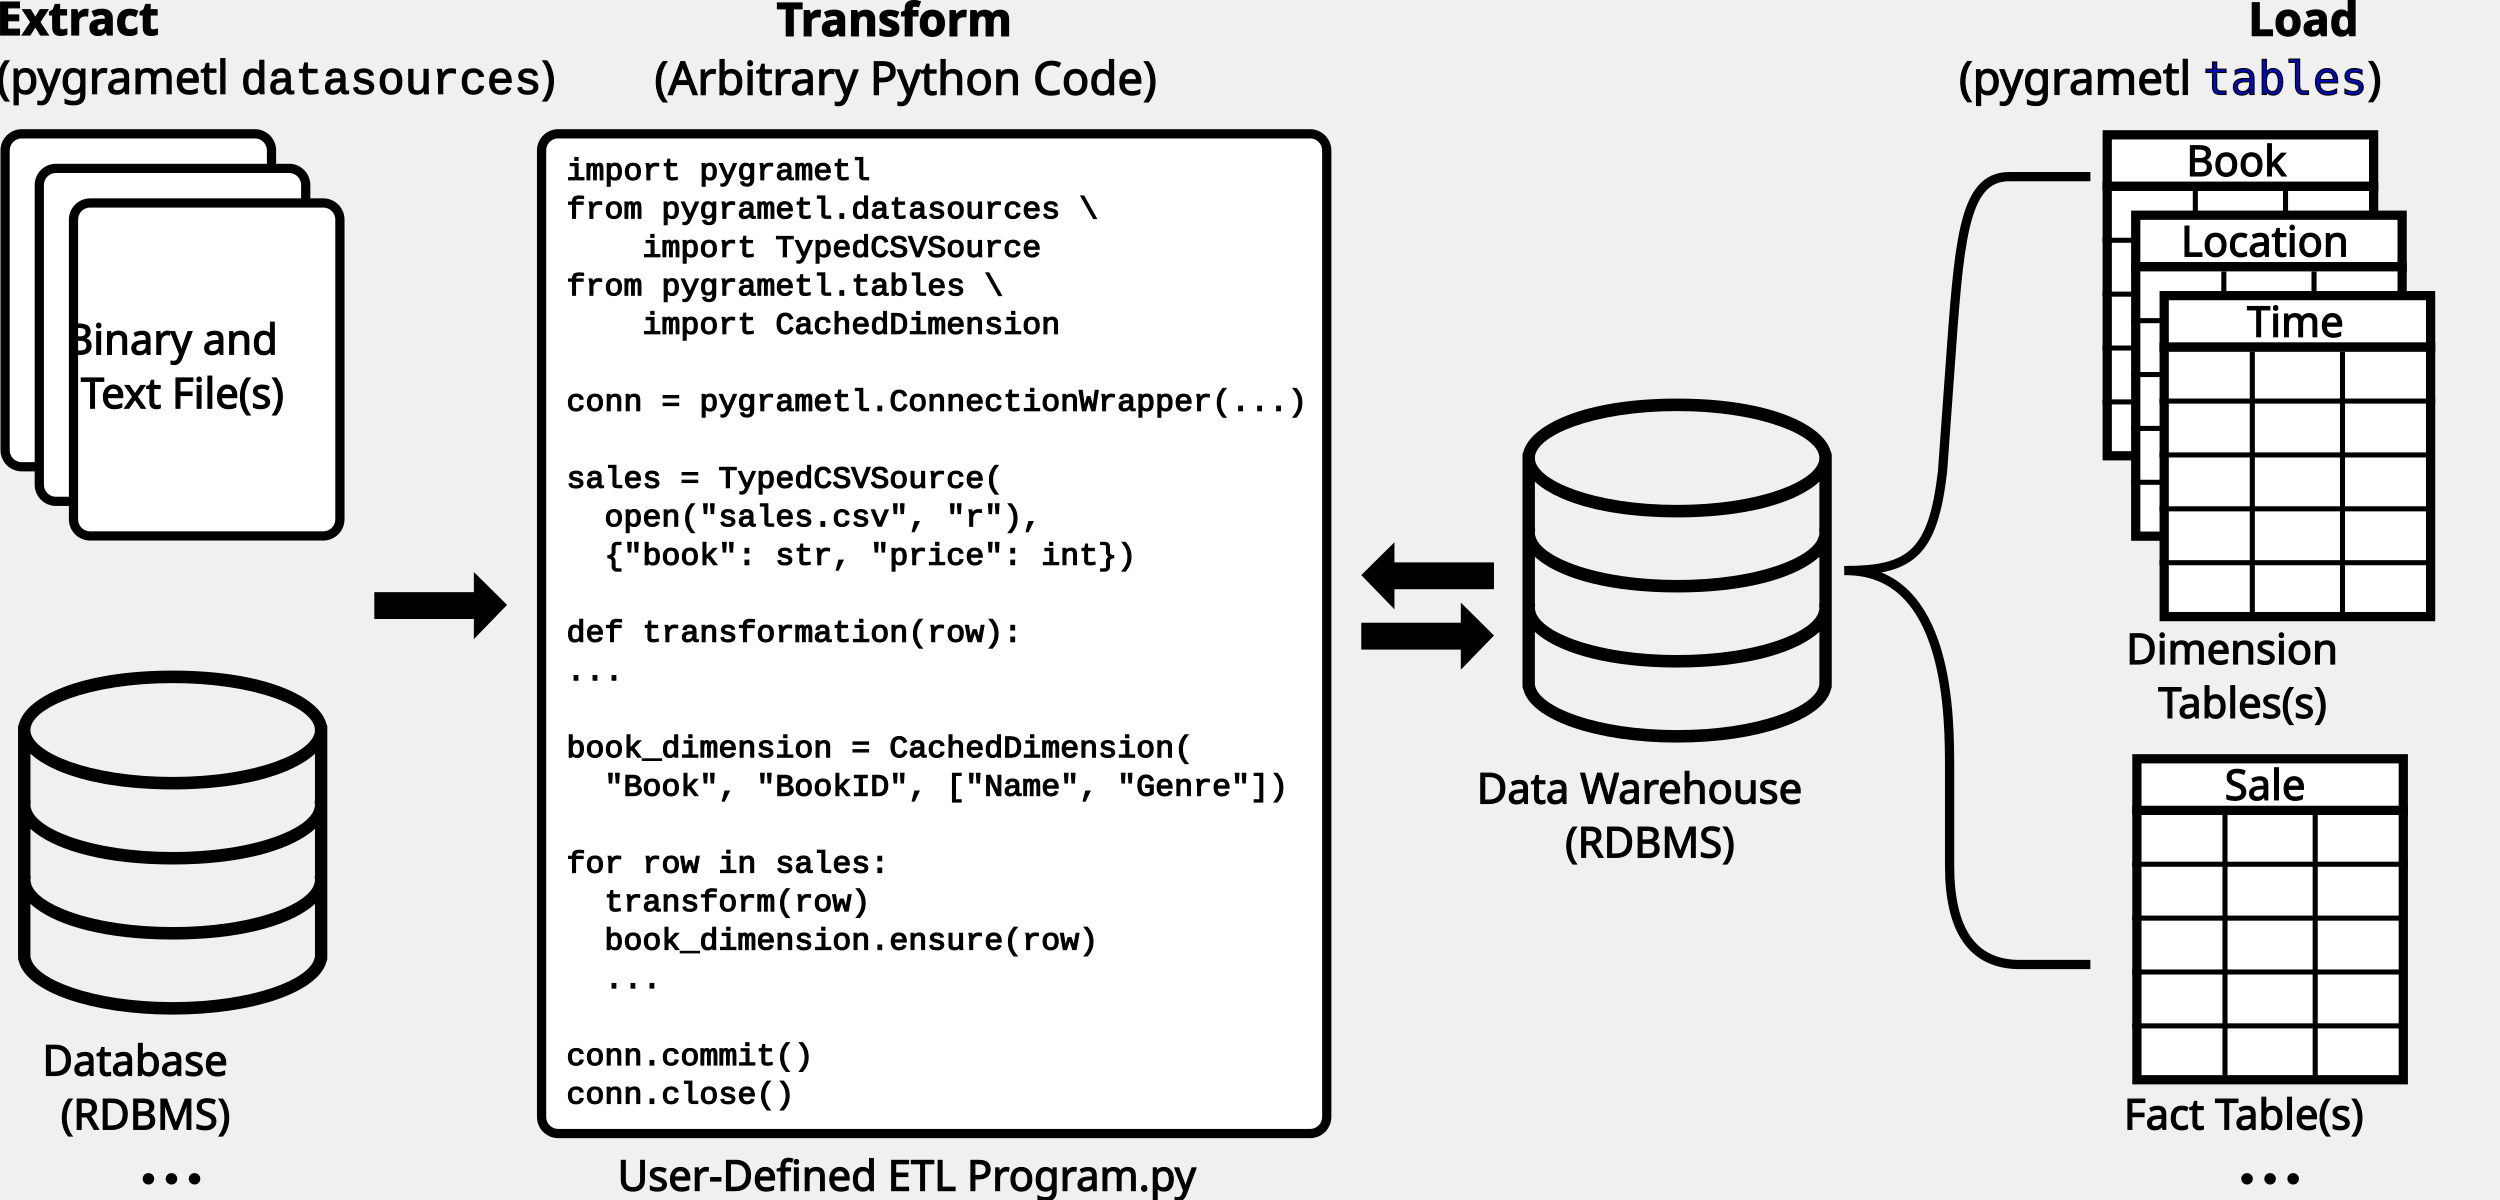
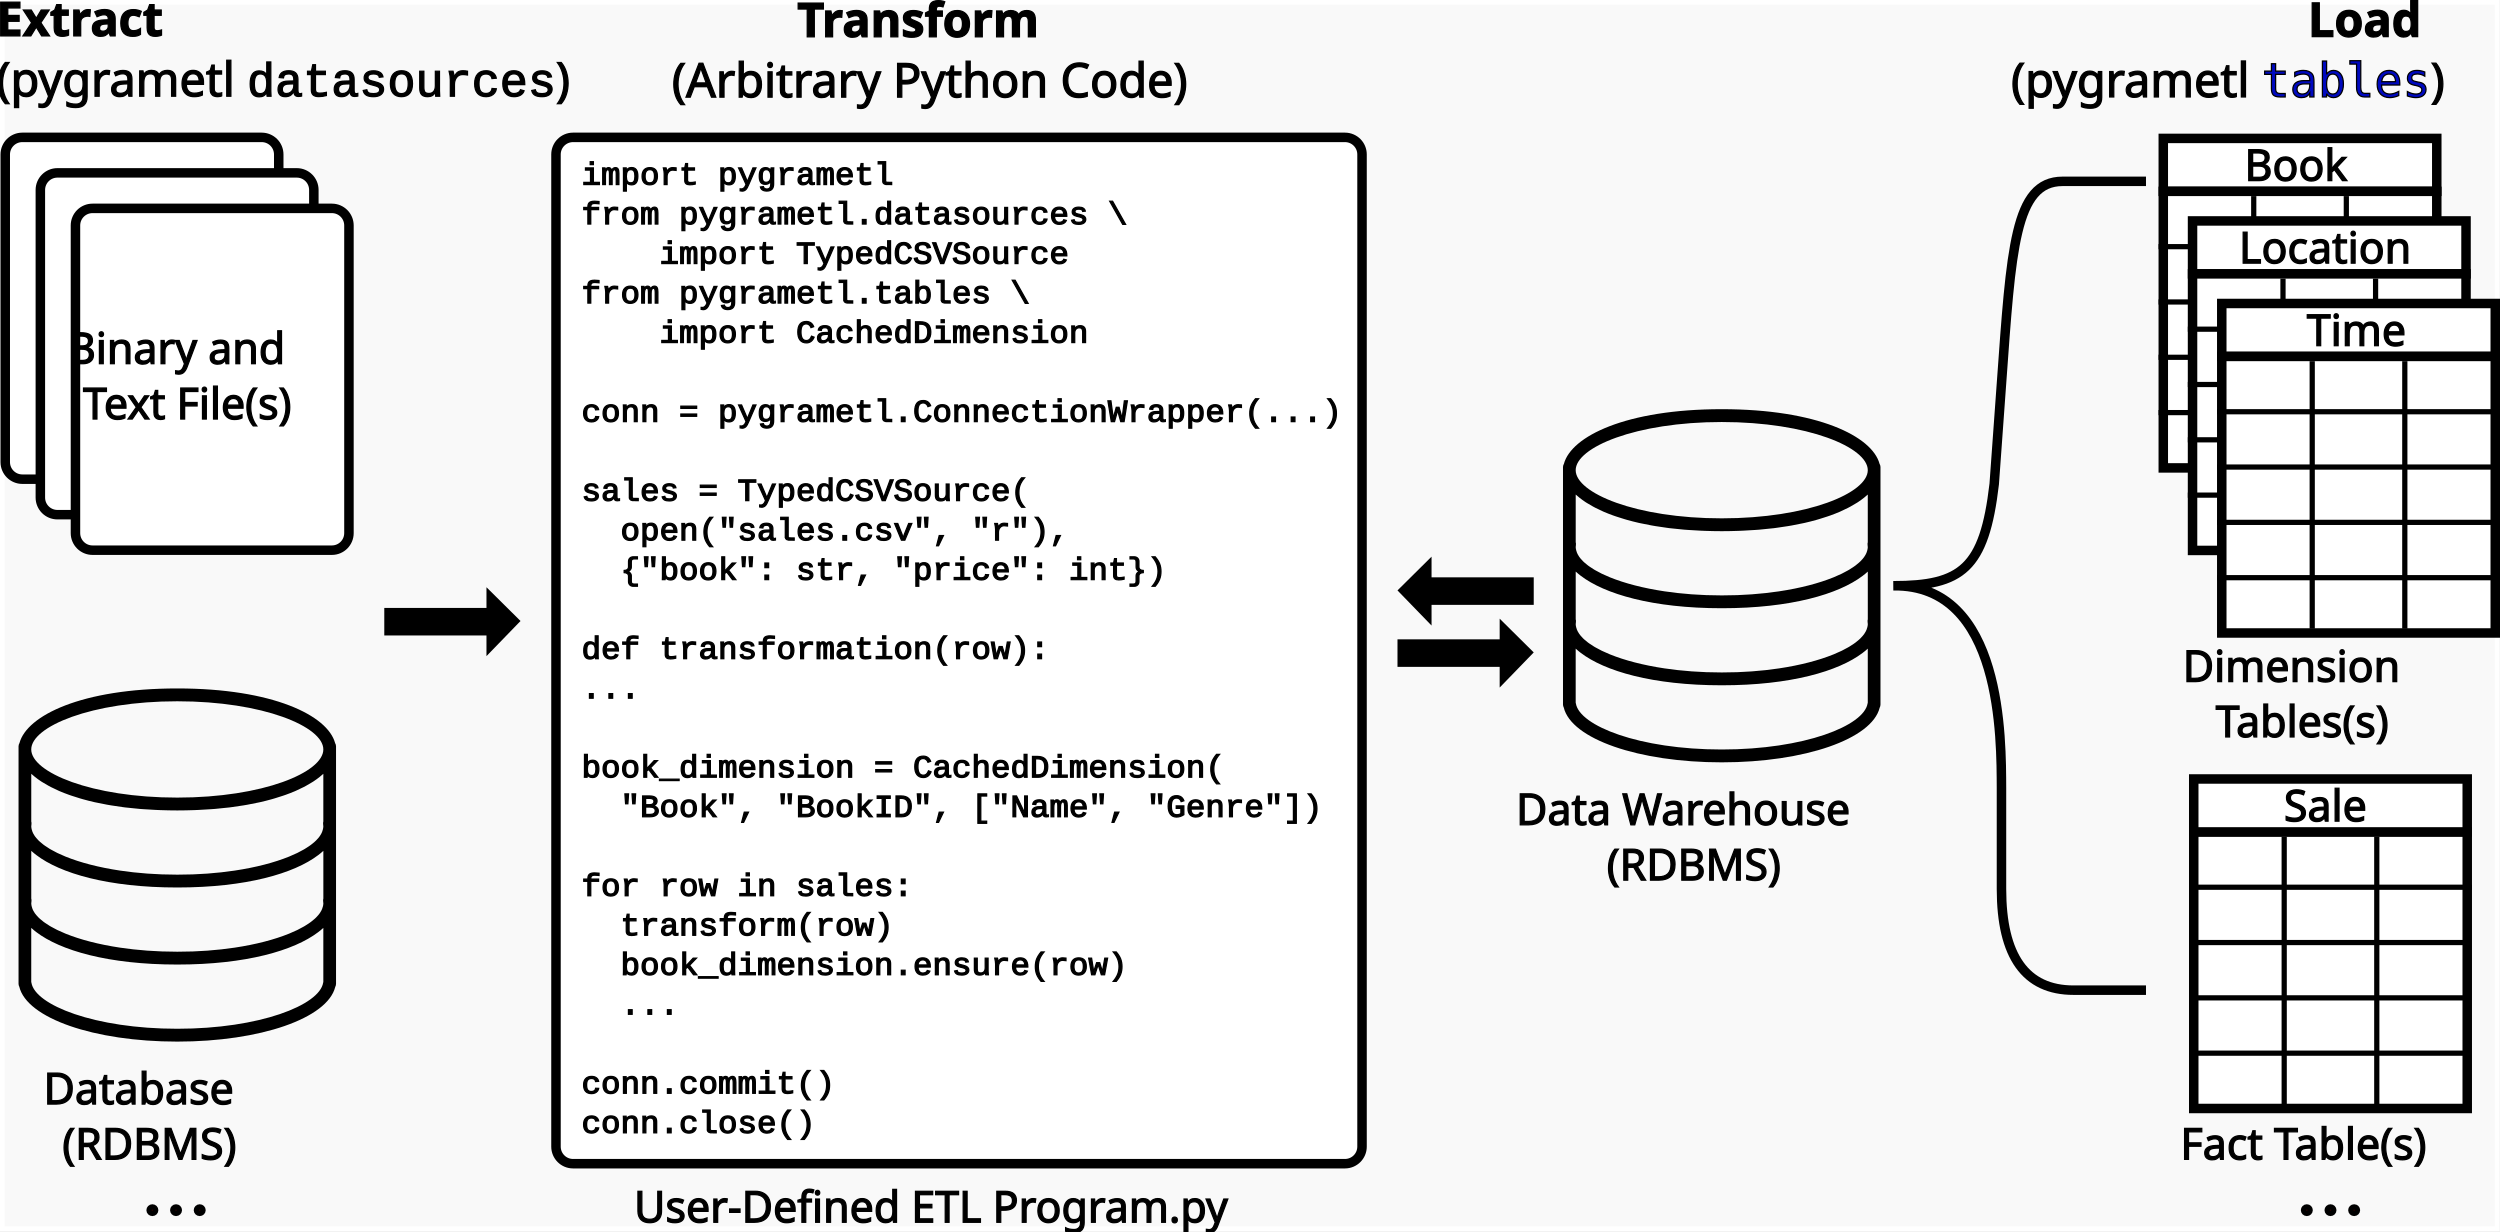
- <svg xmlns="http://www.w3.org/2000/svg" width="541.123mm" height="259.728mm" viewBox="0 0 541.123 259.728" version="1.1" id="svg5" xml:space="preserve">
+ <svg xmlns="http://www.w3.org/2000/svg" width="527.101mm" height="259.728mm" viewBox="0 0 527.101 259.728" version="1.1" id="svg5" xml:space="preserve">
  <defs id="defs2">
    <rect x="380.785" y="87.99" width="40.291" height="18.705" id="rect16011" />
  </defs>
  <g id="layer1" transform="translate(358.3619,184.1866)">
+     <rect style="fill:#f9f9f9;fill-opacity:1;stroke:#ffffff;stroke-width:1;stroke-opacity:1" id="rect1" width="526" height="258.579" x="-357.862" y="-183.687" />
    <text xml:space="preserve" style="font-size:9.097px;font-family:'Times New Roman';-inkscape-font-specification:'Times New Roman, Normal';fill:#ffffff;stroke:#000000;stroke-width:0.265" x="-323.004" y="48.328" id="text452-7-8-6-5" transform="scale(0.9944268,1.005605)">
      <tspan style="font-style:normal;font-variant:normal;font-weight:normal;font-stretch:normal;font-size:9.097px;font-family:sans-serif;-inkscape-font-specification:sans-serif;text-align:center;text-anchor:middle;fill:#000000;fill-opacity:1;stroke-width:0.265" x="-323.004" y="48.328" id="tspan11674-4">Database</tspan>
      <tspan style="font-style:normal;font-variant:normal;font-weight:normal;font-stretch:normal;font-size:9.097px;font-family:sans-serif;-inkscape-font-specification:sans-serif;text-align:center;text-anchor:middle;fill:#000000;fill-opacity:1;stroke-width:0.265" x="-323.004" y="59.925" id="tspan1646">(RDBMS)</tspan>
    </text>
    <path d="m -287.709,-27.515 c -1.55,-5.808 -13.089,-11.521 -33.274,-11.521 -20.185,0 -31.725,5.713 -33.274,11.521 -0.112,0.199 -0.195,0.417 -0.195,0.663 v 0.677 15.569 0.677 0.677 V 5.641 6.318 6.995 23.241 c 0,0.219 0.058,0.426 0.157,0.611 1.581,6.627 15.727,11.574 33.313,11.574 17.546,0 31.669,-4.927 33.302,-11.529 0.107,-0.194 0.167,-0.417 0.167,-0.655 V 6.995 6.318 5.641 -9.251 -9.928 -10.605 -26.174 -26.851 c 0,-0.246 -0.083,-0.464 -0.195,-0.663 z m -2.588,34.489 c -0.037,0.164 -0.09,0.326 -0.155,0.491 -0.054,0.134 -0.119,0.268 -0.191,0.402 -0.09,0.167 -0.19,0.333 -0.309,0.5 -0.088,0.126 -0.189,0.25 -0.293,0.375 -0.148,0.177 -0.307,0.355 -0.486,0.531 -0.108,0.107 -0.228,0.213 -0.348,0.32 -0.22,0.194 -0.449,0.386 -0.704,0.577 -0.11,0.083 -0.228,0.162 -0.344,0.244 -0.303,0.211 -0.619,0.421 -0.965,0.627 -0.091,0.056 -0.189,0.108 -0.284,0.162 -0.399,0.227 -0.815,0.454 -1.265,0.673 -0.058,0.028 -0.118,0.056 -0.177,0.083 -0.502,0.24 -1.027,0.475 -1.588,0.703 -0.016,0.007 -0.032,0.012 -0.048,0.019 -3.04,1.228 -6.93,2.261 -11.461,2.938 -0.023,0.003 -0.045,0.005 -0.068,0.009 -0.881,0.131 -1.785,0.248 -2.712,0.351 -0.151,0.016 -0.311,0.027 -0.463,0.043 -0.81,0.085 -1.629,0.164 -2.473,0.226 -0.386,0.028 -0.79,0.042 -1.182,0.066 -0.635,0.038 -1.262,0.08 -1.913,0.103 -1.063,0.034 -2.147,0.056 -3.255,0.056 -1.107,0 -2.192,-0.022 -3.256,-0.06 -0.651,-0.023 -1.279,-0.066 -1.913,-0.103 -0.392,-0.023 -0.797,-0.038 -1.182,-0.066 -0.843,-0.062 -1.663,-0.141 -2.473,-0.226 -0.153,-0.016 -0.312,-0.027 -0.463,-0.043 -0.928,-0.103 -1.831,-0.221 -2.712,-0.351 -0.023,-0.003 -0.045,-0.005 -0.068,-0.009 -4.532,-0.677 -8.421,-1.71 -11.461,-2.938 -0.016,-0.005 -0.032,-0.012 -0.048,-0.019 -0.561,-0.227 -1.087,-0.463 -1.588,-0.703 -0.058,-0.028 -0.119,-0.056 -0.177,-0.083 -0.45,-0.219 -0.866,-0.444 -1.265,-0.673 -0.094,-0.054 -0.193,-0.107 -0.284,-0.162 -0.347,-0.206 -0.663,-0.416 -0.965,-0.627 -0.115,-0.081 -0.234,-0.161 -0.344,-0.244 -0.256,-0.191 -0.485,-0.383 -0.704,-0.577 -0.119,-0.106 -0.24,-0.211 -0.348,-0.32 -0.179,-0.176 -0.337,-0.352 -0.486,-0.531 -0.104,-0.125 -0.205,-0.249 -0.293,-0.375 -0.118,-0.167 -0.218,-0.333 -0.309,-0.5 -0.072,-0.134 -0.137,-0.268 -0.191,-0.402 -0.066,-0.164 -0.118,-0.328 -0.155,-0.491 -0.049,-0.215 -0.104,-0.435 -0.104,-0.653 0,-0.153 0.016,-0.306 0.042,-0.458 0.034,-0.204 0.014,-0.409 -0.042,-0.602 V -4.793 c 0.037,0.035 0.084,0.069 0.123,0.104 0.292,0.26 0.589,0.519 0.924,0.768 5.043,3.857 15.128,6.854 29.745,6.854 14.555,0 24.615,-2.973 29.68,-6.807 0.404,-0.298 0.768,-0.605 1.111,-0.918 l 10e-4,-0.001 V 5.258 c -0.056,0.194 -0.075,0.398 -0.042,0.602 0.025,0.152 0.042,0.305 0.042,0.458 0,0.218 -0.055,0.437 -0.106,0.657 z m 0.106,-28.014 v 10.051 c -0.056,0.194 -0.075,0.398 -0.042,0.602 0.025,0.152 0.042,0.305 0.042,0.458 0,0.218 -0.055,0.437 -0.106,0.657 -0.037,0.164 -0.09,0.326 -0.155,0.491 -0.054,0.134 -0.119,0.268 -0.191,0.402 -0.09,0.167 -0.19,0.333 -0.309,0.5 -0.088,0.126 -0.189,0.25 -0.293,0.375 -0.148,0.177 -0.307,0.355 -0.486,0.531 -0.108,0.107 -0.228,0.213 -0.348,0.32 -0.22,0.194 -0.449,0.386 -0.704,0.577 -0.11,0.083 -0.228,0.162 -0.344,0.244 -0.303,0.211 -0.619,0.421 -0.965,0.627 -0.091,0.056 -0.189,0.108 -0.284,0.162 -0.399,0.227 -0.815,0.454 -1.265,0.673 -0.058,0.028 -0.118,0.056 -0.177,0.083 -0.502,0.24 -1.027,0.475 -1.588,0.703 -0.016,0.007 -0.032,0.012 -0.048,0.019 -3.04,1.228 -6.93,2.261 -11.461,2.938 -0.023,0.003 -0.045,0.005 -0.068,0.009 -0.881,0.131 -1.785,0.248 -2.712,0.351 -0.151,0.016 -0.311,0.027 -0.463,0.043 -0.81,0.085 -1.629,0.164 -2.473,0.226 -0.386,0.028 -0.79,0.042 -1.182,0.066 -0.635,0.038 -1.262,0.08 -1.913,0.103 -1.063,0.034 -2.147,0.056 -3.255,0.056 -1.107,0 -2.192,-0.022 -3.256,-0.06 -0.651,-0.023 -1.279,-0.066 -1.913,-0.103 -0.392,-0.023 -0.797,-0.038 -1.182,-0.066 -0.843,-0.062 -1.663,-0.141 -2.473,-0.226 -0.153,-0.016 -0.312,-0.027 -0.463,-0.043 -0.928,-0.103 -1.831,-0.221 -2.712,-0.351 -0.023,-0.003 -0.045,-0.005 -0.068,-0.009 -4.532,-0.677 -8.421,-1.71 -11.461,-2.938 -0.016,-0.005 -0.032,-0.012 -0.048,-0.019 -0.561,-0.227 -1.087,-0.463 -1.588,-0.703 -0.058,-0.028 -0.119,-0.056 -0.177,-0.083 -0.45,-0.219 -0.866,-0.444 -1.265,-0.673 -0.094,-0.054 -0.193,-0.107 -0.284,-0.162 -0.347,-0.206 -0.663,-0.416 -0.965,-0.627 -0.115,-0.081 -0.234,-0.161 -0.344,-0.244 -0.256,-0.191 -0.485,-0.383 -0.704,-0.577 -0.119,-0.106 -0.24,-0.211 -0.348,-0.32 -0.179,-0.176 -0.337,-0.352 -0.486,-0.531 -0.104,-0.125 -0.205,-0.249 -0.293,-0.375 -0.118,-0.167 -0.218,-0.333 -0.309,-0.5 -0.072,-0.134 -0.137,-0.268 -0.191,-0.402 -0.066,-0.164 -0.118,-0.328 -0.155,-0.491 -0.049,-0.215 -0.104,-0.435 -0.104,-0.653 0,-0.153 0.016,-0.306 0.042,-0.458 0.034,-0.204 0.014,-0.409 -0.042,-0.602 v -10.051 c 0.161,0.148 0.344,0.292 0.518,0.439 0.096,0.081 0.186,0.162 0.288,0.244 0.402,0.32 0.835,0.635 1.305,0.942 0.098,0.064 0.207,0.126 0.309,0.19 0.394,0.248 0.81,0.49 1.248,0.728 0.162,0.088 0.324,0.175 0.491,0.261 0.489,0.252 1.001,0.497 1.541,0.734 0.088,0.039 0.169,0.08 0.258,0.118 0.628,0.269 1.295,0.527 1.988,0.776 0.191,0.069 0.392,0.134 0.589,0.202 0.552,0.188 1.122,0.368 1.712,0.543 0.213,0.062 0.422,0.127 0.64,0.187 0.783,0.219 1.592,0.428 2.441,0.62 0.117,0.027 0.242,0.049 0.36,0.074 0.748,0.165 1.525,0.318 2.323,0.462 0.27,0.049 0.545,0.095 0.821,0.141 0.759,0.126 1.541,0.241 2.343,0.347 0.206,0.027 0.403,0.058 0.612,0.084 0.996,0.122 2.027,0.226 3.086,0.315 0.261,0.022 0.533,0.038 0.798,0.057 0.847,0.062 1.714,0.114 2.6,0.154 0.323,0.015 0.644,0.03 0.973,0.042 1.154,0.039 2.329,0.068 3.548,0.068 1.218,0 2.394,-0.028 3.548,-0.068 0.328,-0.012 0.649,-0.027 0.973,-0.042 0.886,-0.041 1.752,-0.092 2.6,-0.154 0.265,-0.02 0.536,-0.035 0.798,-0.057 1.059,-0.088 2.09,-0.194 3.086,-0.315 0.209,-0.026 0.406,-0.057 0.612,-0.084 0.802,-0.106 1.582,-0.221 2.343,-0.347 0.276,-0.046 0.55,-0.092 0.821,-0.141 0.798,-0.143 1.574,-0.296 2.323,-0.462 0.118,-0.026 0.244,-0.049 0.36,-0.074 0.849,-0.192 1.657,-0.402 2.441,-0.62 0.218,-0.061 0.427,-0.125 0.64,-0.187 0.59,-0.175 1.161,-0.355 1.712,-0.543 0.197,-0.068 0.398,-0.133 0.589,-0.202 0.693,-0.249 1.362,-0.506 1.988,-0.776 0.09,-0.038 0.17,-0.079 0.258,-0.118 0.54,-0.238 1.052,-0.482 1.541,-0.734 0.167,-0.087 0.331,-0.173 0.491,-0.261 0.438,-0.237 0.854,-0.479 1.248,-0.728 0.102,-0.064 0.211,-0.126 0.309,-0.19 0.47,-0.307 0.904,-0.621 1.305,-0.942 0.1,-0.081 0.19,-0.162 0.288,-0.244 0.174,-0.146 0.357,-0.291 0.518,-0.439 z m -30.792,-15.289 c 18.147,0 30.792,5.35 30.792,10.154 0,4.803 -12.645,10.154 -30.792,10.154 -18.147,0 -30.792,-5.35 -30.792,-10.154 0,-4.803 12.645,-10.154 30.792,-10.154 z m 30.792,59.167 c -0.019,0.06 -0.032,0.12 -0.043,0.183 -0.759,4.683 -13.297,9.696 -30.749,9.696 -17.452,0 -29.99,-5.013 -30.749,-9.696 -0.012,-0.061 -0.025,-0.12 -0.043,-0.177 v -11.391 c 0.037,0.035 0.084,0.069 0.123,0.104 0.292,0.26 0.589,0.519 0.924,0.768 5.043,3.857 15.128,6.854 29.745,6.854 14.555,0 24.615,-2.973 29.68,-6.807 0.404,-0.298 0.768,-0.605 1.111,-0.918 l 0.001,-0.001 z" id="path8861-8" style="stroke-width:3.348;stroke-dasharray:none" />
    <rect style="fill:#ffffff;stroke:#000000;stroke-width:2;stroke-dasharray:none" id="rect286-5-6-5-4" width="57.663" height="72.067" x="-357.256" y="-155.223" ry="3.598" rx="3.598" />
    <rect style="fill:#ffffff;stroke:#000000;stroke-width:2;stroke-dasharray:none" id="rect286-5-6-5-4-9-9" width="57.663" height="72.067" x="-349.854" y="-147.738" ry="3.598" rx="3.598" />
    <rect style="fill:#ffffff;stroke:#000000;stroke-width:2;stroke-dasharray:none" id="rect286-5-6-5-4-9" width="57.663" height="72.067" x="-342.452" y="-140.253" ry="3.598" rx="3.598" />
    <text xml:space="preserve" style="font-size:9.097px;font-family:'Times New Roman';-inkscape-font-specification:'Times New Roman, Normal';fill:#ffffff;stroke:#000000;stroke-width:0.265" x="-314.977" y="-106.896" id="text452-7-8-6-9-2" transform="scale(0.9944267,1.005605)">
      <tspan style="font-style:normal;font-variant:normal;font-weight:normal;font-stretch:normal;font-size:9.097px;font-family:sans-serif;-inkscape-font-specification:sans-serif;text-align:center;text-anchor:middle;fill:#000000;fill-opacity:1;stroke-width:0.265" x="-314.977" y="-106.896" id="tspan957">Binary and</tspan>
      <tspan style="font-style:normal;font-variant:normal;font-weight:normal;font-stretch:normal;font-size:9.097px;font-family:sans-serif;-inkscape-font-specification:sans-serif;text-align:center;text-anchor:middle;fill:#000000;fill-opacity:1;stroke-width:0.265" x="-314.977" y="-95.3" id="tspan961">Text File(s)</tspan>
    </text>
    <text xml:space="preserve" style="font-size:9.924px;font-family:'Times New Roman';-inkscape-font-specification:'Times New Roman, Normal';text-align:start;text-anchor:start;fill:#ffffff;stroke:#000000;stroke-width:0.265" x="-361.114" y="-175.635" id="text452-7-8-6-9-2-8" transform="scale(0.9944267,1.005605)">
      <tspan style="font-style:normal;font-variant:normal;font-weight:bold;font-stretch:normal;font-size:9.924px;font-family:sans-serif;-inkscape-font-specification:sans-serif;text-align:start;text-anchor:start;fill:#000000;fill-opacity:1;stroke-width:0.265" x="-361.114" y="-175.635" id="tspan12489-3">Extract</tspan>
      <tspan style="font-style:normal;font-variant:normal;font-weight:normal;font-stretch:normal;font-size:9.924px;font-family:sans-serif;-inkscape-font-specification:sans-serif;text-align:start;text-anchor:start;fill:#000000;fill-opacity:1;stroke-width:0.265" x="-361.114" y="-162.985" id="tspan17841">(pygrametl <tspan style="font-style:normal;font-variant:normal;font-weight:normal;font-stretch:normal;font-family:'Liberation Mono';-inkscape-font-specification:'Liberation Mono'" id="tspan1089">datasources</tspan>)</tspan>
    </text>
    <text xml:space="preserve" style="font-size:9.924px;font-family:'Times New Roman';-inkscape-font-specification:'Times New Roman, Normal';fill:#ffffff;stroke:#000000;stroke-width:0.265" x="-157.039" y="-175.44" id="text452-7-8-6-9-2-8-1" transform="scale(0.9944267,1.005605)">
      <tspan style="font-style:normal;font-variant:normal;font-weight:bold;font-stretch:normal;font-size:9.924px;font-family:sans-serif;-inkscape-font-specification:sans-serif;text-align:center;text-anchor:middle;fill:#000000;fill-opacity:1;stroke-width:0.265" x="-157.039" y="-175.44" id="tspan12489-3-8">Transform</tspan>
      <tspan style="font-style:normal;font-variant:normal;font-weight:normal;font-stretch:normal;font-size:9.924px;font-family:sans-serif;-inkscape-font-specification:sans-serif;text-align:center;text-anchor:middle;fill:#000000;fill-opacity:1;stroke-width:0.265" x="-157.039" y="-162.789" id="tspan17843">(Arbitrary Python Code)</tspan>
    </text>
    <text xml:space="preserve" style="font-size:9.924px;font-family:'Times New Roman';-inkscape-font-specification:'Times New Roman, Normal';fill:#ffffff;stroke:#000000;stroke-width:0.265" x="170.376" y="-175.486" id="text452-7-8-6-9-2-8-1-9" transform="scale(0.9944267,1.005605)">
      <tspan style="font-style:normal;font-variant:normal;font-weight:bold;font-stretch:normal;font-size:9.924px;font-family:sans-serif;-inkscape-font-specification:sans-serif;text-align:end;text-anchor:end;fill:#000000;fill-opacity:1;stroke-width:0.265" x="170.376" y="-175.486" id="tspan12489-3-8-6">Load</tspan>
      <tspan style="font-style:normal;font-variant:normal;font-weight:normal;font-stretch:normal;font-size:9.924px;font-family:sans-serif;-inkscape-font-specification:sans-serif;text-align:end;text-anchor:end;fill:#000000;fill-opacity:1;stroke-width:0.265" x="170.376" y="-162.836" id="tspan17843-4">(pygrametl <tspan style="font-style:normal;font-variant:normal;font-weight:normal;font-stretch:normal;font-family:Consolas;-inkscape-font-specification:Consolas;fill:#0009bf;fill-opacity:1" id="tspan1091">tables</tspan>)</tspan>
    </text>
    <g id="g12487-3" transform="matrix(0,2.331223,-2.357427,0,-79.03156,-265.7139)" style="stroke-width:0.427">
      <circle style="fill:#2b0000;stroke:#000000;stroke-width:0.469;stroke-dasharray:none" id="path12428-9" cx="144.422" cy="100.628" r="0.301" />
      <circle style="fill:#2b0000;stroke:#000000;stroke-width:0.469;stroke-dasharray:none" id="path12428-0-4" cx="144.422" cy="102.745" r="0.301" />
      <circle style="fill:#2b0000;stroke:#000000;stroke-width:0.469;stroke-dasharray:none" id="path12428-0-9-8" cx="144.422" cy="104.861" r="0.301" />
    </g>
    <text xml:space="preserve" style="font-size:9.097px;font-family:'Times New Roman';-inkscape-font-specification:'Times New Roman, Normal';fill:#ffffff;stroke:#000000;stroke-width:0.265" x="-157.299" y="73.11" id="text452-7-8-6-97-3" transform="scale(0.9944267,1.005605)">
      <tspan style="font-style:normal;font-variant:normal;font-weight:normal;font-stretch:normal;font-size:9.097px;font-family:sans-serif;-inkscape-font-specification:sans-serif;text-align:center;text-anchor:middle;fill:#000000;fill-opacity:1;stroke-width:0.265" x="-157.299" y="73.11" id="tspan11674-5-8">User-Defined ETL Program.py</tspan>
    </text>
    <rect style="fill:#ffffff;stroke:#000000;stroke-width:2;stroke-dasharray:none" id="rect286-5-6-5-4-2" width="169.946" height="216.391" x="-241.137" y="-155.223" ry="3.598" rx="3.598" />
    <text xml:space="preserve" style="font-size:6.751px;font-family:'Times New Roman';-inkscape-font-specification:'Times New Roman, Normal';text-align:start;text-anchor:start;fill:#ffffff;stroke:#000000;stroke-width:0.265" x="-232.338" y="-147.405" id="text452-7-8-6-9-2-3" transform="scale(1.01465,0.9855612)">
      <tspan style="font-style:normal;font-variant:normal;font-weight:normal;font-stretch:normal;font-size:6.751px;font-family:'Liberation Mono';-inkscape-font-specification:'Liberation Mono';text-align:start;text-anchor:start;fill:#000000;fill-opacity:1;stroke-width:0.265" x="-232.338" y="-147.405" id="tspan16320">import pygrametl</tspan>
      <tspan style="font-style:normal;font-variant:normal;font-weight:normal;font-stretch:normal;font-size:6.751px;font-family:'Liberation Mono';-inkscape-font-specification:'Liberation Mono';text-align:start;text-anchor:start;fill:#000000;fill-opacity:1;stroke-width:0.265" x="-232.338" y="-138.952" id="tspan16322">from pygrametl.datasources \</tspan>
      <tspan style="font-style:normal;font-variant:normal;font-weight:normal;font-stretch:normal;font-size:6.751px;font-family:'Liberation Mono';-inkscape-font-specification:'Liberation Mono';text-align:start;text-anchor:start;fill:#000000;fill-opacity:1;stroke-width:0.265" x="-232.338" y="-130.499" id="tspan16324">    import TypedCSVSource</tspan>
      <tspan style="font-style:normal;font-variant:normal;font-weight:normal;font-stretch:normal;font-size:6.751px;font-family:'Liberation Mono';-inkscape-font-specification:'Liberation Mono';text-align:start;text-anchor:start;fill:#000000;fill-opacity:1;stroke-width:0.265" x="-232.338" y="-122.047" id="tspan16344">from pygrametl.tables \</tspan>
      <tspan style="font-style:normal;font-variant:normal;font-weight:normal;font-stretch:normal;font-size:6.751px;font-family:'Liberation Mono';-inkscape-font-specification:'Liberation Mono';text-align:start;text-anchor:start;fill:#000000;fill-opacity:1;stroke-width:0.265" x="-232.338" y="-113.594" id="tspan16348">    import CachedDimension</tspan>
      <tspan style="font-style:normal;font-variant:normal;font-weight:normal;font-stretch:normal;font-size:6.751px;font-family:'Liberation Mono';-inkscape-font-specification:'Liberation Mono';text-align:start;text-anchor:start;fill:#000000;fill-opacity:1;stroke-width:0.265" x="-232.338" y="-105.141" id="tspan16364" />
      <tspan style="font-style:normal;font-variant:normal;font-weight:normal;font-stretch:normal;font-size:6.751px;font-family:'Liberation Mono';-inkscape-font-specification:'Liberation Mono';text-align:start;text-anchor:start;fill:#000000;fill-opacity:1;stroke-width:0.265" x="-232.338" y="-96.688" id="tspan16326">conn = pygrametl.ConnectionWrapper(...)</tspan>
      <tspan style="font-style:normal;font-variant:normal;font-weight:normal;font-stretch:normal;font-size:6.751px;font-family:'Liberation Mono';-inkscape-font-specification:'Liberation Mono';text-align:start;text-anchor:start;fill:#000000;fill-opacity:1;stroke-width:0.265" x="-232.338" y="-88.235" id="tspan16362" />
      <tspan style="font-style:normal;font-variant:normal;font-weight:normal;font-stretch:normal;font-size:6.751px;font-family:'Liberation Mono';-inkscape-font-specification:'Liberation Mono';text-align:start;text-anchor:start;fill:#000000;fill-opacity:1;stroke-width:0.265" x="-232.338" y="-79.782" id="tspan16328">sales = TypedCSVSource(</tspan>
      <tspan style="font-style:normal;font-variant:normal;font-weight:normal;font-stretch:normal;font-size:6.751px;font-family:'Liberation Mono';-inkscape-font-specification:'Liberation Mono';text-align:start;text-anchor:start;fill:#000000;fill-opacity:1;stroke-width:0.265" x="-232.338" y="-71.329" id="tspan16330">  open("sales.csv", "r"),</tspan>
      <tspan style="font-style:normal;font-variant:normal;font-weight:normal;font-stretch:normal;font-size:6.751px;font-family:'Liberation Mono';-inkscape-font-specification:'Liberation Mono';text-align:start;text-anchor:start;fill:#000000;fill-opacity:1;stroke-width:0.265" x="-232.338" y="-62.876" id="tspan16332">  {"book": str, "price": int})</tspan>
      <tspan style="font-style:normal;font-variant:normal;font-weight:normal;font-stretch:normal;font-size:6.751px;font-family:'Liberation Mono';-inkscape-font-specification:'Liberation Mono';text-align:start;text-anchor:start;fill:#000000;fill-opacity:1;stroke-width:0.265" x="-232.338" y="-54.423" id="tspan16334" />
      <tspan style="font-style:normal;font-variant:normal;font-weight:normal;font-stretch:normal;font-size:6.751px;font-family:'Liberation Mono';-inkscape-font-specification:'Liberation Mono';text-align:start;text-anchor:start;fill:#000000;fill-opacity:1;stroke-width:0.265" x="-232.338" y="-45.971" id="tspan16336">def transformation(row):</tspan>
      <tspan style="font-style:normal;font-variant:normal;font-weight:normal;font-stretch:normal;font-size:6.751px;font-family:'Liberation Mono';-inkscape-font-specification:'Liberation Mono';text-align:start;text-anchor:start;fill:#000000;fill-opacity:1;stroke-width:0.265" x="-232.338" y="-37.518" id="tspan16338">...</tspan>
      <tspan style="font-style:normal;font-variant:normal;font-weight:normal;font-stretch:normal;font-size:6.751px;font-family:'Liberation Mono';-inkscape-font-specification:'Liberation Mono';text-align:start;text-anchor:start;fill:#000000;fill-opacity:1;stroke-width:0.265" x="-232.338" y="-29.065" id="tspan16340" />
      <tspan style="font-style:normal;font-variant:normal;font-weight:normal;font-stretch:normal;font-size:6.751px;font-family:'Liberation Mono';-inkscape-font-specification:'Liberation Mono';text-align:start;text-anchor:start;fill:#000000;fill-opacity:1;stroke-width:0.265" x="-232.338" y="-20.612" id="tspan16342">book_dimension = CachedDimension(</tspan>
      <tspan style="font-style:normal;font-variant:normal;font-weight:normal;font-stretch:normal;font-size:6.751px;font-family:'Liberation Mono';-inkscape-font-specification:'Liberation Mono';text-align:start;text-anchor:start;fill:#000000;fill-opacity:1;stroke-width:0.265" x="-232.338" y="-12.159" id="tspan16352">  "Book", "BookID", ["Name", "Genre"])</tspan>
      <tspan style="font-style:normal;font-variant:normal;font-weight:normal;font-stretch:normal;font-size:6.751px;font-family:'Liberation Mono';-inkscape-font-specification:'Liberation Mono';text-align:start;text-anchor:start;fill:#000000;fill-opacity:1;stroke-width:0.265" x="-232.338" y="-3.706" id="tspan16356" />
      <tspan style="font-style:normal;font-variant:normal;font-weight:normal;font-stretch:normal;font-size:6.751px;font-family:'Liberation Mono';-inkscape-font-specification:'Liberation Mono';text-align:start;text-anchor:start;fill:#000000;fill-opacity:1;stroke-width:0.265" x="-232.338" y="4.747" id="tspan16358">for row in sales:</tspan>
      <tspan style="font-style:normal;font-variant:normal;font-weight:normal;font-stretch:normal;font-size:6.751px;font-family:'Liberation Mono';-inkscape-font-specification:'Liberation Mono';text-align:start;text-anchor:start;fill:#000000;fill-opacity:1;stroke-width:0.265" x="-232.338" y="13.2" id="tspan16360">  transform(row)</tspan>
      <tspan style="font-style:normal;font-variant:normal;font-weight:normal;font-stretch:normal;font-size:6.751px;font-family:'Liberation Mono';-inkscape-font-specification:'Liberation Mono';text-align:start;text-anchor:start;fill:#000000;fill-opacity:1;stroke-width:0.265" x="-232.338" y="21.652" id="tspan16368">  book_dimension.ensure(row)</tspan>
      <tspan style="font-style:normal;font-variant:normal;font-weight:normal;font-stretch:normal;font-size:6.751px;font-family:'Liberation Mono';-inkscape-font-specification:'Liberation Mono';text-align:start;text-anchor:start;fill:#000000;fill-opacity:1;stroke-width:0.265" x="-232.338" y="30.105" id="tspan16366">  ...</tspan>
      <tspan style="font-style:normal;font-variant:normal;font-weight:normal;font-stretch:normal;font-size:6.751px;font-family:'Liberation Mono';-inkscape-font-specification:'Liberation Mono';text-align:start;text-anchor:start;fill:#000000;fill-opacity:1;stroke-width:0.265" x="-232.338" y="38.558" id="tspan16370" />
      <tspan style="font-style:normal;font-variant:normal;font-weight:normal;font-stretch:normal;font-size:6.751px;font-family:'Liberation Mono';-inkscape-font-specification:'Liberation Mono';text-align:start;text-anchor:start;fill:#000000;fill-opacity:1;stroke-width:0.265" x="-232.338" y="47.011" id="tspan16372">conn.commit()</tspan>
      <tspan style="font-style:normal;font-variant:normal;font-weight:normal;font-stretch:normal;font-size:6.751px;font-family:'Liberation Mono';-inkscape-font-specification:'Liberation Mono';text-align:start;text-anchor:start;fill:#000000;fill-opacity:1;stroke-width:0.265" x="-232.338" y="55.464" id="tspan16374">conn.close()</tspan>
    </text>
    <text xml:space="preserve" style="font-size:9.097px;font-family:'Times New Roman';-inkscape-font-specification:'Times New Roman, Normal';fill:#ffffff;stroke:#000000;stroke-width:0.265" x="4.453" y="-10.223" id="text452-7-8-6" transform="scale(0.9944268,1.005605)">
      <tspan style="font-style:normal;font-variant:normal;font-weight:normal;font-stretch:normal;font-size:9.097px;font-family:sans-serif;-inkscape-font-specification:sans-serif;text-align:center;text-anchor:middle;fill:#000000;fill-opacity:1;stroke-width:0.265" x="4.453" y="-10.223" id="tspan11674">Data Warehouse</tspan>
      <tspan style="font-style:normal;font-variant:normal;font-weight:normal;font-stretch:normal;font-size:9.097px;font-family:sans-serif;-inkscape-font-specification:sans-serif;text-align:center;text-anchor:middle;fill:#000000;fill-opacity:1;stroke-width:0.265" x="4.453" y="1.374" id="tspan1411">(RDBMS)</tspan>
    </text>
    <path d="m 37.923,-86.394 c -1.55,-5.808 -13.089,-11.521 -33.274,-11.521 -20.185,0 -31.725,5.713 -33.274,11.521 -0.112,0.199 -0.195,0.417 -0.195,0.663 v 0.677 15.569 0.677 0.677 14.892 0.677 0.677 16.246 c 0,0.219 0.058,0.426 0.157,0.611 1.581,6.627 15.727,11.574 33.313,11.574 17.546,0 31.669,-4.927 33.302,-11.529 0.107,-0.194 0.167,-0.417 0.167,-0.655 v -16.246 -0.677 -0.677 -14.892 -0.677 -0.677 -15.569 -0.677 c 0,-0.246 -0.083,-0.464 -0.195,-0.663 z m -2.588,34.489 c -0.038,0.164 -0.09,0.326 -0.155,0.491 -0.054,0.134 -0.119,0.268 -0.191,0.402 -0.09,0.167 -0.19,0.333 -0.309,0.5 -0.088,0.126 -0.189,0.25 -0.293,0.375 -0.148,0.177 -0.307,0.355 -0.486,0.531 -0.108,0.107 -0.228,0.213 -0.348,0.32 -0.22,0.194 -0.449,0.386 -0.704,0.577 -0.11,0.083 -0.228,0.162 -0.344,0.244 -0.303,0.211 -0.619,0.421 -0.965,0.627 -0.091,0.056 -0.189,0.108 -0.284,0.162 -0.399,0.227 -0.815,0.454 -1.265,0.673 -0.058,0.028 -0.118,0.056 -0.177,0.083 -0.502,0.24 -1.027,0.475 -1.588,0.703 -0.016,0.007 -0.032,0.012 -0.048,0.019 -3.04,1.228 -6.93,2.261 -11.461,2.938 -0.023,0.003 -0.045,0.005 -0.068,0.009 -0.881,0.131 -1.785,0.248 -2.712,0.351 -0.151,0.016 -0.311,0.027 -0.463,0.043 -0.81,0.085 -1.629,0.164 -2.473,0.226 -0.386,0.028 -0.79,0.042 -1.182,0.066 -0.635,0.038 -1.262,0.08 -1.913,0.103 -1.063,0.034 -2.147,0.056 -3.255,0.056 -1.107,0 -2.192,-0.022 -3.256,-0.06 -0.651,-0.023 -1.279,-0.066 -1.913,-0.103 -0.392,-0.023 -0.797,-0.038 -1.182,-0.066 -0.843,-0.062 -1.663,-0.141 -2.473,-0.226 -0.153,-0.016 -0.312,-0.027 -0.463,-0.043 -0.928,-0.103 -1.831,-0.221 -2.712,-0.351 -0.023,-0.003 -0.045,-0.005 -0.068,-0.009 -4.532,-0.677 -8.421,-1.71 -11.461,-2.938 -0.016,-0.005 -0.032,-0.012 -0.048,-0.019 -0.561,-0.227 -1.087,-0.463 -1.588,-0.703 -0.058,-0.028 -0.119,-0.056 -0.177,-0.083 -0.45,-0.219 -0.866,-0.444 -1.265,-0.673 -0.094,-0.054 -0.193,-0.107 -0.284,-0.162 -0.347,-0.206 -0.663,-0.416 -0.965,-0.627 -0.115,-0.081 -0.234,-0.161 -0.344,-0.244 -0.256,-0.191 -0.485,-0.383 -0.704,-0.577 -0.119,-0.106 -0.24,-0.211 -0.348,-0.32 -0.179,-0.176 -0.337,-0.352 -0.486,-0.531 -0.104,-0.125 -0.205,-0.249 -0.293,-0.375 -0.118,-0.167 -0.218,-0.333 -0.309,-0.5 -0.072,-0.134 -0.137,-0.268 -0.191,-0.402 -0.066,-0.164 -0.118,-0.328 -0.155,-0.491 -0.049,-0.215 -0.104,-0.435 -0.104,-0.653 0,-0.153 0.016,-0.306 0.042,-0.458 0.034,-0.204 0.014,-0.409 -0.042,-0.602 v -10.051 c 0.038,0.035 0.084,0.069 0.123,0.104 0.292,0.26 0.589,0.519 0.924,0.768 5.043,3.857 15.128,6.854 29.745,6.854 14.555,0 24.615,-2.973 29.68,-6.807 0.404,-0.298 0.768,-0.605 1.111,-0.918 l 0.001,-0.001 v 10.051 c -0.056,0.194 -0.075,0.398 -0.042,0.602 0.025,0.152 0.042,0.305 0.042,0.458 0,0.218 -0.055,0.437 -0.106,0.657 z m 0.106,-28.014 v 10.051 c -0.056,0.194 -0.075,0.398 -0.042,0.602 0.025,0.152 0.042,0.305 0.042,0.458 0,0.218 -0.055,0.437 -0.106,0.657 -0.038,0.164 -0.09,0.326 -0.155,0.491 -0.054,0.134 -0.119,0.268 -0.191,0.402 -0.09,0.167 -0.19,0.333 -0.309,0.5 -0.088,0.126 -0.189,0.25 -0.293,0.375 -0.148,0.177 -0.307,0.355 -0.486,0.531 -0.108,0.107 -0.228,0.213 -0.348,0.32 -0.22,0.194 -0.449,0.386 -0.704,0.577 -0.11,0.083 -0.228,0.162 -0.344,0.244 -0.303,0.211 -0.619,0.421 -0.965,0.627 -0.091,0.056 -0.189,0.108 -0.284,0.162 -0.399,0.227 -0.815,0.454 -1.265,0.673 -0.058,0.028 -0.118,0.056 -0.177,0.083 -0.502,0.24 -1.027,0.475 -1.588,0.703 -0.016,0.007 -0.032,0.012 -0.048,0.019 -3.04,1.228 -6.93,2.261 -11.461,2.938 -0.023,0.003 -0.045,0.005 -0.068,0.009 -0.881,0.131 -1.785,0.248 -2.712,0.351 -0.151,0.016 -0.311,0.027 -0.463,0.043 -0.81,0.085 -1.629,0.164 -2.473,0.226 -0.386,0.028 -0.79,0.042 -1.182,0.066 -0.635,0.038 -1.262,0.08 -1.913,0.103 -1.063,0.034 -2.147,0.056 -3.255,0.056 -1.107,0 -2.192,-0.022 -3.256,-0.06 -0.651,-0.023 -1.279,-0.066 -1.913,-0.103 -0.392,-0.023 -0.797,-0.038 -1.182,-0.066 -0.843,-0.062 -1.663,-0.141 -2.473,-0.226 -0.153,-0.016 -0.312,-0.027 -0.463,-0.043 -0.928,-0.103 -1.831,-0.221 -2.712,-0.351 -0.023,-0.003 -0.045,-0.005 -0.068,-0.009 -4.532,-0.677 -8.421,-1.71 -11.461,-2.938 -0.016,-0.005 -0.032,-0.012 -0.048,-0.019 -0.561,-0.227 -1.087,-0.463 -1.588,-0.703 -0.058,-0.028 -0.119,-0.056 -0.177,-0.083 -0.45,-0.219 -0.866,-0.444 -1.265,-0.673 -0.094,-0.054 -0.193,-0.107 -0.284,-0.162 -0.347,-0.206 -0.663,-0.416 -0.965,-0.627 -0.115,-0.081 -0.234,-0.161 -0.344,-0.244 -0.256,-0.191 -0.485,-0.383 -0.704,-0.577 -0.119,-0.106 -0.24,-0.211 -0.348,-0.32 -0.179,-0.176 -0.337,-0.352 -0.486,-0.531 -0.104,-0.125 -0.205,-0.249 -0.293,-0.375 -0.118,-0.167 -0.218,-0.333 -0.309,-0.5 -0.072,-0.134 -0.137,-0.268 -0.191,-0.402 -0.066,-0.164 -0.118,-0.328 -0.155,-0.491 -0.049,-0.215 -0.104,-0.435 -0.104,-0.653 0,-0.153 0.016,-0.306 0.042,-0.458 0.034,-0.204 0.014,-0.409 -0.042,-0.602 v -10.051 c 0.161,0.148 0.344,0.292 0.518,0.439 0.096,0.081 0.186,0.162 0.288,0.244 0.402,0.32 0.835,0.635 1.305,0.942 0.098,0.064 0.207,0.126 0.309,0.19 0.394,0.248 0.81,0.49 1.248,0.728 0.162,0.088 0.324,0.175 0.491,0.261 0.489,0.252 1.001,0.497 1.541,0.734 0.088,0.039 0.169,0.08 0.258,0.118 0.628,0.269 1.295,0.527 1.988,0.776 0.191,0.069 0.392,0.134 0.589,0.202 0.552,0.188 1.122,0.368 1.712,0.543 0.213,0.062 0.422,0.127 0.64,0.187 0.783,0.219 1.592,0.428 2.441,0.62 0.117,0.027 0.242,0.049 0.36,0.074 0.748,0.165 1.525,0.318 2.323,0.462 0.27,0.049 0.545,0.095 0.821,0.141 0.759,0.126 1.541,0.241 2.343,0.347 0.206,0.027 0.403,0.058 0.612,0.084 0.996,0.122 2.027,0.226 3.086,0.315 0.261,0.022 0.533,0.038 0.798,0.057 0.847,0.062 1.714,0.114 2.6,0.154 0.323,0.015 0.644,0.03 0.973,0.042 1.154,0.039 2.329,0.068 3.548,0.068 1.218,0 2.394,-0.028 3.548,-0.068 0.328,-0.012 0.649,-0.027 0.973,-0.042 0.886,-0.041 1.752,-0.092 2.6,-0.154 0.265,-0.02 0.536,-0.035 0.798,-0.057 1.059,-0.088 2.09,-0.194 3.086,-0.315 0.209,-0.026 0.406,-0.057 0.612,-0.084 0.802,-0.106 1.582,-0.221 2.343,-0.347 0.276,-0.046 0.55,-0.092 0.821,-0.141 0.798,-0.143 1.574,-0.296 2.323,-0.462 0.118,-0.026 0.244,-0.049 0.36,-0.074 0.849,-0.192 1.657,-0.402 2.441,-0.62 0.218,-0.061 0.427,-0.125 0.64,-0.187 0.59,-0.175 1.161,-0.355 1.712,-0.543 0.197,-0.068 0.398,-0.133 0.589,-0.202 0.693,-0.249 1.362,-0.506 1.988,-0.776 0.09,-0.038 0.17,-0.079 0.258,-0.118 0.54,-0.238 1.052,-0.482 1.541,-0.734 0.167,-0.087 0.331,-0.173 0.491,-0.261 0.438,-0.237 0.854,-0.479 1.248,-0.728 0.102,-0.064 0.211,-0.126 0.309,-0.19 0.47,-0.307 0.904,-0.621 1.305,-0.942 0.1,-0.081 0.19,-0.162 0.288,-0.244 0.174,-0.146 0.357,-0.291 0.518,-0.439 z M 4.649,-95.208 c 18.147,0 30.792,5.35 30.792,10.154 0,4.803 -12.645,10.154 -30.792,10.154 -18.147,0 -30.792,-5.35 -30.792,-10.154 0,-4.803 12.645,-10.154 30.792,-10.154 z m 30.792,59.167 c -0.019,0.06 -0.032,0.12 -0.043,0.183 -0.759,4.683 -13.297,9.696 -30.749,9.696 -17.452,0 -29.99,-5.013 -30.749,-9.696 -0.012,-0.061 -0.025,-0.12 -0.043,-0.177 v -11.391 c 0.038,0.035 0.084,0.069 0.123,0.104 0.292,0.26 0.589,0.519 0.924,0.768 5.043,3.857 15.128,6.854 29.745,6.854 14.555,0 24.615,-2.973 29.68,-6.807 0.404,-0.298 0.768,-0.605 1.111,-0.918 l 0.001,-0.001 z" id="path8861" style="stroke-width:3.348;stroke-dasharray:none" />
    <g id="g15487" transform="matrix(0,1.452433,-1.436288,0,-34.98906,-65.3669)" style="stroke-width:0.183">
-       <polygon points="11,20 15,20 15,5 18,5 12.9,0 8,5 11,5 " id="polygon15483" style="stroke-width:0.183" />
-       <polygon points="6,0 2,0 2,15 -1,15 3.9,20 9,15 6,15 " id="polygon15485" style="stroke-width:0.183" />
+       <polygon points="15,5 18,5 12.9,0 8,5 11,5 11,20 15,20 " id="polygon15483" style="stroke-width:0.183" />
+       <polygon points="2,15 -1,15 3.9,20 9,15 6,15 6,0 2,0 " id="polygon15485" style="stroke-width:0.183" />
    </g>
-     <polygon points="15,20 15,5 18,5 12.9,0 8,5 11,5 11,20 " id="polygon15483-8" style="stroke-width:0.183" transform="matrix(0,1.452433,-1.436288,0,-248.6136,-71.99278)" />
+     <polygon points="18,5 12.9,0 8,5 11,5 11,20 15,20 15,5 " id="polygon15483-8" style="stroke-width:0.183" transform="matrix(0,1.452433,-1.436288,0,-248.6136,-71.99278)" />
    <text xml:space="preserve" transform="matrix(0.6168029,0,0,0.6237359,-361.8362,-156.0689)" id="text16009" style="font-style:normal;font-variant:normal;font-weight:normal;font-stretch:normal;font-size:14.667px;font-family:'Open Sans';-inkscape-font-specification:'Open Sans';text-align:center;direction:rtl;white-space:pre;shape-inside:url(#rect16011);display:inline;fill:#2b0000;stroke:#000000;stroke-width:1.773;stroke-dasharray:7.094, 1.773;stroke-dashoffset:0" />
    <text xml:space="preserve" style="font-size:9.097px;font-family:'Times New Roman';-inkscape-font-specification:'Times New Roman, Normal';fill:#ffffff;stroke:#000000;stroke-width:0.265" x="133.436" y="-40.244" id="text452-7-8-6-4" transform="scale(0.9944267,1.005605)">
      <tspan style="font-style:normal;font-variant:normal;font-weight:normal;font-stretch:normal;font-size:9.097px;font-family:sans-serif;-inkscape-font-specification:sans-serif;text-align:center;text-anchor:middle;fill:#000000;fill-opacity:1;stroke-width:0.265" x="133.436" y="-40.244" id="tspan11063-9">Dimension</tspan>
      <tspan style="font-style:normal;font-variant:normal;font-weight:normal;font-stretch:normal;font-size:9.097px;font-family:sans-serif;-inkscape-font-specification:sans-serif;text-align:center;text-anchor:middle;fill:#000000;fill-opacity:1;stroke-width:0.265" x="133.436" y="-28.648" id="tspan4880">Tables(s)</tspan>
    </text>
    <g id="g12487" transform="matrix(0,2.331223,-2.357427,0,375.2123,-265.7139)" style="stroke-width:0.427">
      <circle style="fill:#2b0000;stroke:#000000;stroke-width:0.469;stroke-dasharray:none" id="path12428" cx="144.422" cy="100.628" r="0.301" />
      <circle style="fill:#2b0000;stroke:#000000;stroke-width:0.469;stroke-dasharray:none" id="path12428-0" cx="144.422" cy="102.745" r="0.301" />
      <circle style="fill:#2b0000;stroke:#000000;stroke-width:0.469;stroke-dasharray:none" id="path12428-0-9" cx="144.422" cy="104.861" r="0.301" />
    </g>
    <g id="g4914" transform="translate(52.1716,0.2172901)">
      <g id="g3836-6" transform="translate(-12.33083,-34.80514)">
        <rect style="fill:#ffffff;stroke:#000000;stroke-width:2;stroke-dasharray:none" id="rect288-9-9-1" width="57.663" height="11.162" x="57.905" y="-120.417" />
        <rect style="fill:#ffffff;stroke:#000000;stroke-width:2;stroke-dasharray:none" id="rect286-6-4-0" width="57.663" height="58.311" x="57.905" y="-109.255" />
        <path style="fill:#2b0000;stroke:#000000;stroke-width:1.1;stroke-dasharray:none;stroke-dashoffset:0" d="M 56.911,-62.606 H 116.164" id="path18401-7-6" />
        <path style="fill:#2b0000;stroke:#000000;stroke-width:1.1;stroke-dasharray:none;stroke-dashoffset:0" d="M 56.911,-74.268 H 116.164" id="path18401-3-8-3" />
        <path style="fill:#2b0000;stroke:#000000;stroke-width:1.1;stroke-dasharray:none;stroke-dashoffset:0" d="M 56.911,-85.931 H 116.164" id="path18401-3-3-4-2" />
        <path style="fill:#2b0000;stroke:#000000;stroke-width:1.1;stroke-dasharray:none;stroke-dashoffset:0" d="M 56.911,-97.593 H 116.563" id="path18401-3-3-8-5-0" />
        <path style="fill:#2b0000;stroke:#000000;stroke-width:1.1;stroke-dasharray:none;stroke-dashoffset:0" d="m 76.976,-108.255 v 56.411" id="path18401-3-3-8-6-0-6" />
        <path style="fill:#2b0000;stroke:#000000;stroke-width:1.1;stroke-dasharray:none;stroke-dashoffset:0" d="m 96.497,-108.255 v 56.411" id="path18401-3-3-8-6-7-3-1" />
      </g>
      <text xml:space="preserve" style="font-size:9.097px;font-family:'Times New Roman';-inkscape-font-specification:'Times New Roman, Normal';fill:#ffffff;stroke:#000000;stroke-width:0.265" x="63.07" y="-145.508" id="text452" transform="scale(0.9944267,1.005605)">
        <tspan id="tspan450" style="font-style:normal;font-variant:normal;font-weight:normal;font-stretch:normal;font-size:9.097px;font-family:sans-serif;-inkscape-font-specification:sans-serif;fill:#000000;fill-opacity:1;stroke-width:0.265" x="63.07" y="-145.508">Book</tspan>
      </text>
      <g id="g3836" transform="translate(-6.162825,-17.40514)">
        <rect style="fill:#ffffff;stroke:#000000;stroke-width:2;stroke-dasharray:none" id="rect288-9-9" width="57.663" height="11.162" x="57.905" y="-120.417" />
        <rect style="fill:#ffffff;stroke:#000000;stroke-width:2;stroke-dasharray:none" id="rect286-6-4" width="57.663" height="58.311" x="57.905" y="-109.255" />
        <path style="fill:#2b0000;stroke:#000000;stroke-width:1.1;stroke-dasharray:none;stroke-dashoffset:0" d="M 56.911,-62.606 H 116.164" id="path18401-7" />
        <path style="fill:#2b0000;stroke:#000000;stroke-width:1.1;stroke-dasharray:none;stroke-dashoffset:0" d="M 56.911,-74.268 H 116.164" id="path18401-3-8" />
        <path style="fill:#2b0000;stroke:#000000;stroke-width:1.1;stroke-dasharray:none;stroke-dashoffset:0" d="M 56.911,-85.931 H 116.164" id="path18401-3-3-4" />
        <path style="fill:#2b0000;stroke:#000000;stroke-width:1.1;stroke-dasharray:none;stroke-dashoffset:0" d="M 56.911,-97.593 H 116.563" id="path18401-3-3-8-5" />
        <path style="fill:#2b0000;stroke:#000000;stroke-width:1.1;stroke-dasharray:none;stroke-dashoffset:0" d="m 76.976,-108.255 v 56.411" id="path18401-3-3-8-6-0" />
        <path style="fill:#2b0000;stroke:#000000;stroke-width:1.1;stroke-dasharray:none;stroke-dashoffset:0" d="m 96.497,-108.255 v 56.411" id="path18401-3-3-8-6-7-3" />
      </g>
      <text xml:space="preserve" style="font-size:9.097px;font-family:'Times New Roman';-inkscape-font-specification:'Times New Roman, Normal';fill:#ffffff;stroke:#000000;stroke-width:0.265" x="61.895" y="-128.205" id="text452-7" transform="scale(0.9944267,1.005605)">
        <tspan id="tspan450-6" style="font-style:normal;font-variant:normal;font-weight:normal;font-stretch:normal;font-size:9.097px;font-family:sans-serif;-inkscape-font-specification:sans-serif;fill:#000000;fill-opacity:1;stroke-width:0.265" x="61.895" y="-128.205">Location</tspan>
      </text>
      <rect style="fill:#ffffff;stroke:#000000;stroke-width:2;stroke-dasharray:none" id="rect288-9" width="57.663" height="11.162" x="57.905" y="-120.417" />
      <text xml:space="preserve" style="font-size:9.097px;font-family:'Times New Roman';-inkscape-font-specification:'Times New Roman, Normal';fill:#ffffff;stroke:#000000;stroke-width:0.265" x="76.26" y="-110.902" id="text452-7-3" transform="scale(0.9944267,1.005605)">
        <tspan id="tspan450-6-7" style="font-style:normal;font-variant:normal;font-weight:normal;font-stretch:normal;font-size:9.097px;font-family:sans-serif;-inkscape-font-specification:sans-serif;fill:#000000;fill-opacity:1;stroke-width:0.265" x="76.26" y="-110.902">Time</tspan>
      </text>
      <rect style="fill:#ffffff;stroke:#000000;stroke-width:2;stroke-dasharray:none" id="rect286-6" width="57.663" height="58.311" x="57.905" y="-109.255" />
      <path style="fill:#2b0000;stroke:#000000;stroke-width:1.1;stroke-dasharray:none;stroke-dashoffset:0" d="M 56.911,-62.606 H 116.164" id="path18401" />
      <path style="fill:#2b0000;stroke:#000000;stroke-width:1.1;stroke-dasharray:none;stroke-dashoffset:0" d="M 56.911,-74.268 H 116.164" id="path18401-3" />
      <path style="fill:#2b0000;stroke:#000000;stroke-width:1.1;stroke-dasharray:none;stroke-dashoffset:0" d="M 56.911,-85.931 H 116.164" id="path18401-3-3" />
      <path style="fill:#2b0000;stroke:#000000;stroke-width:1.1;stroke-dasharray:none;stroke-dashoffset:0" d="M 56.911,-97.593 H 116.563" id="path18401-3-3-8" />
      <path style="fill:#2b0000;stroke:#000000;stroke-width:1.1;stroke-dasharray:none;stroke-dashoffset:0" d="m 76.976,-108.255 v 56.411" id="path18401-3-3-8-6" />
      <path style="fill:#2b0000;stroke:#000000;stroke-width:1.1;stroke-dasharray:none;stroke-dashoffset:0" d="m 96.497,-108.255 v 56.411" id="path18401-3-3-8-6-7" />
    </g>
    <g id="g2083-0" transform="translate(46.26236,100.4704)">
      <rect style="fill:#ffffff;stroke:#000000;stroke-width:2;stroke-dasharray:none" id="rect286-6-6" width="57.663" height="58.311" x="57.905" y="-109.255" />
      <path style="fill:#2b0000;stroke:#000000;stroke-width:1.1;stroke-dasharray:none;stroke-dashoffset:0" d="M 56.911,-62.606 H 116.164" id="path18401-2" />
      <path style="fill:#2b0000;stroke:#000000;stroke-width:1.1;stroke-dasharray:none;stroke-dashoffset:0" d="M 56.911,-74.268 H 116.164" id="path18401-3-6" />
      <path style="fill:#2b0000;stroke:#000000;stroke-width:1.1;stroke-dasharray:none;stroke-dashoffset:0" d="M 56.911,-85.931 H 116.164" id="path18401-3-3-1" />
      <path style="fill:#2b0000;stroke:#000000;stroke-width:1.1;stroke-dasharray:none;stroke-dashoffset:0" d="M 56.911,-97.593 H 116.563" id="path18401-3-3-8-8" />
      <path style="fill:#2b0000;stroke:#000000;stroke-width:1.1;stroke-dasharray:none;stroke-dashoffset:0" d="m 76.976,-108.255 v 56.411" id="path18401-3-3-8-6-79" />
      <path style="fill:#2b0000;stroke:#000000;stroke-width:1.1;stroke-dasharray:none;stroke-dashoffset:0" d="m 96.497,-108.255 v 56.411" id="path18401-3-3-8-6-7-2" />
    </g>
    <text xml:space="preserve" style="font-size:9.097px;font-family:'Times New Roman';-inkscape-font-specification:'Times New Roman, Normal';fill:#ffffff;stroke:#000000;stroke-width:0.265" x="133.702" y="59.919" id="text452-7-8-6-9" transform="scale(0.9944267,1.005605)">
      <tspan style="font-style:normal;font-variant:normal;font-weight:normal;font-stretch:normal;font-size:9.097px;font-family:sans-serif;-inkscape-font-specification:sans-serif;text-align:center;text-anchor:middle;fill:#000000;fill-opacity:1;stroke-width:0.265" x="133.702" y="59.919" id="tspan11063-2">Fact Table(s)</tspan>
    </text>
    <rect style="fill:#ffffff;stroke:#000000;stroke-width:2;stroke-dasharray:none" id="rect288-9-2" width="57.663" height="11.162" x="104.167" y="-19.947" />
    <text xml:space="preserve" style="font-size:9.097px;font-family:'Times New Roman';-inkscape-font-specification:'Times New Roman, Normal';fill:#ffffff;stroke:#000000;stroke-width:0.265" x="123.87" y="-10.992" id="text452-7-3-5" transform="scale(0.9944267,1.005605)">
      <tspan id="tspan450-6-7-4" style="font-style:normal;font-variant:normal;font-weight:normal;font-stretch:normal;font-size:9.097px;font-family:sans-serif;-inkscape-font-specification:sans-serif;fill:#000000;fill-opacity:1;stroke-width:0.265" x="123.87" y="-10.992">Sale</tspan>
    </text>
    <path fill="none" stroke-width="0.254" stroke-linecap="butt" stroke-linejoin="miter" stroke="#000000" stroke-opacity="1" stroke-miterlimit="10" d="M 94.1,-145.951 H 76.51 c -10.113,0 -10.834,14.285 -12.881,42.633 l -1.53,21.181 c -2.075,17.838 -6.86,21.452 -21.274,21.452 23.131,-0.339 22.752,32.608 22.804,42.633 V 3.232 c 0,14.211 5.09,21.35 15.203,21.35 H 94.1" id="path21390" style="stroke-width:2;stroke-dasharray:none" />
  </g>
</svg>
